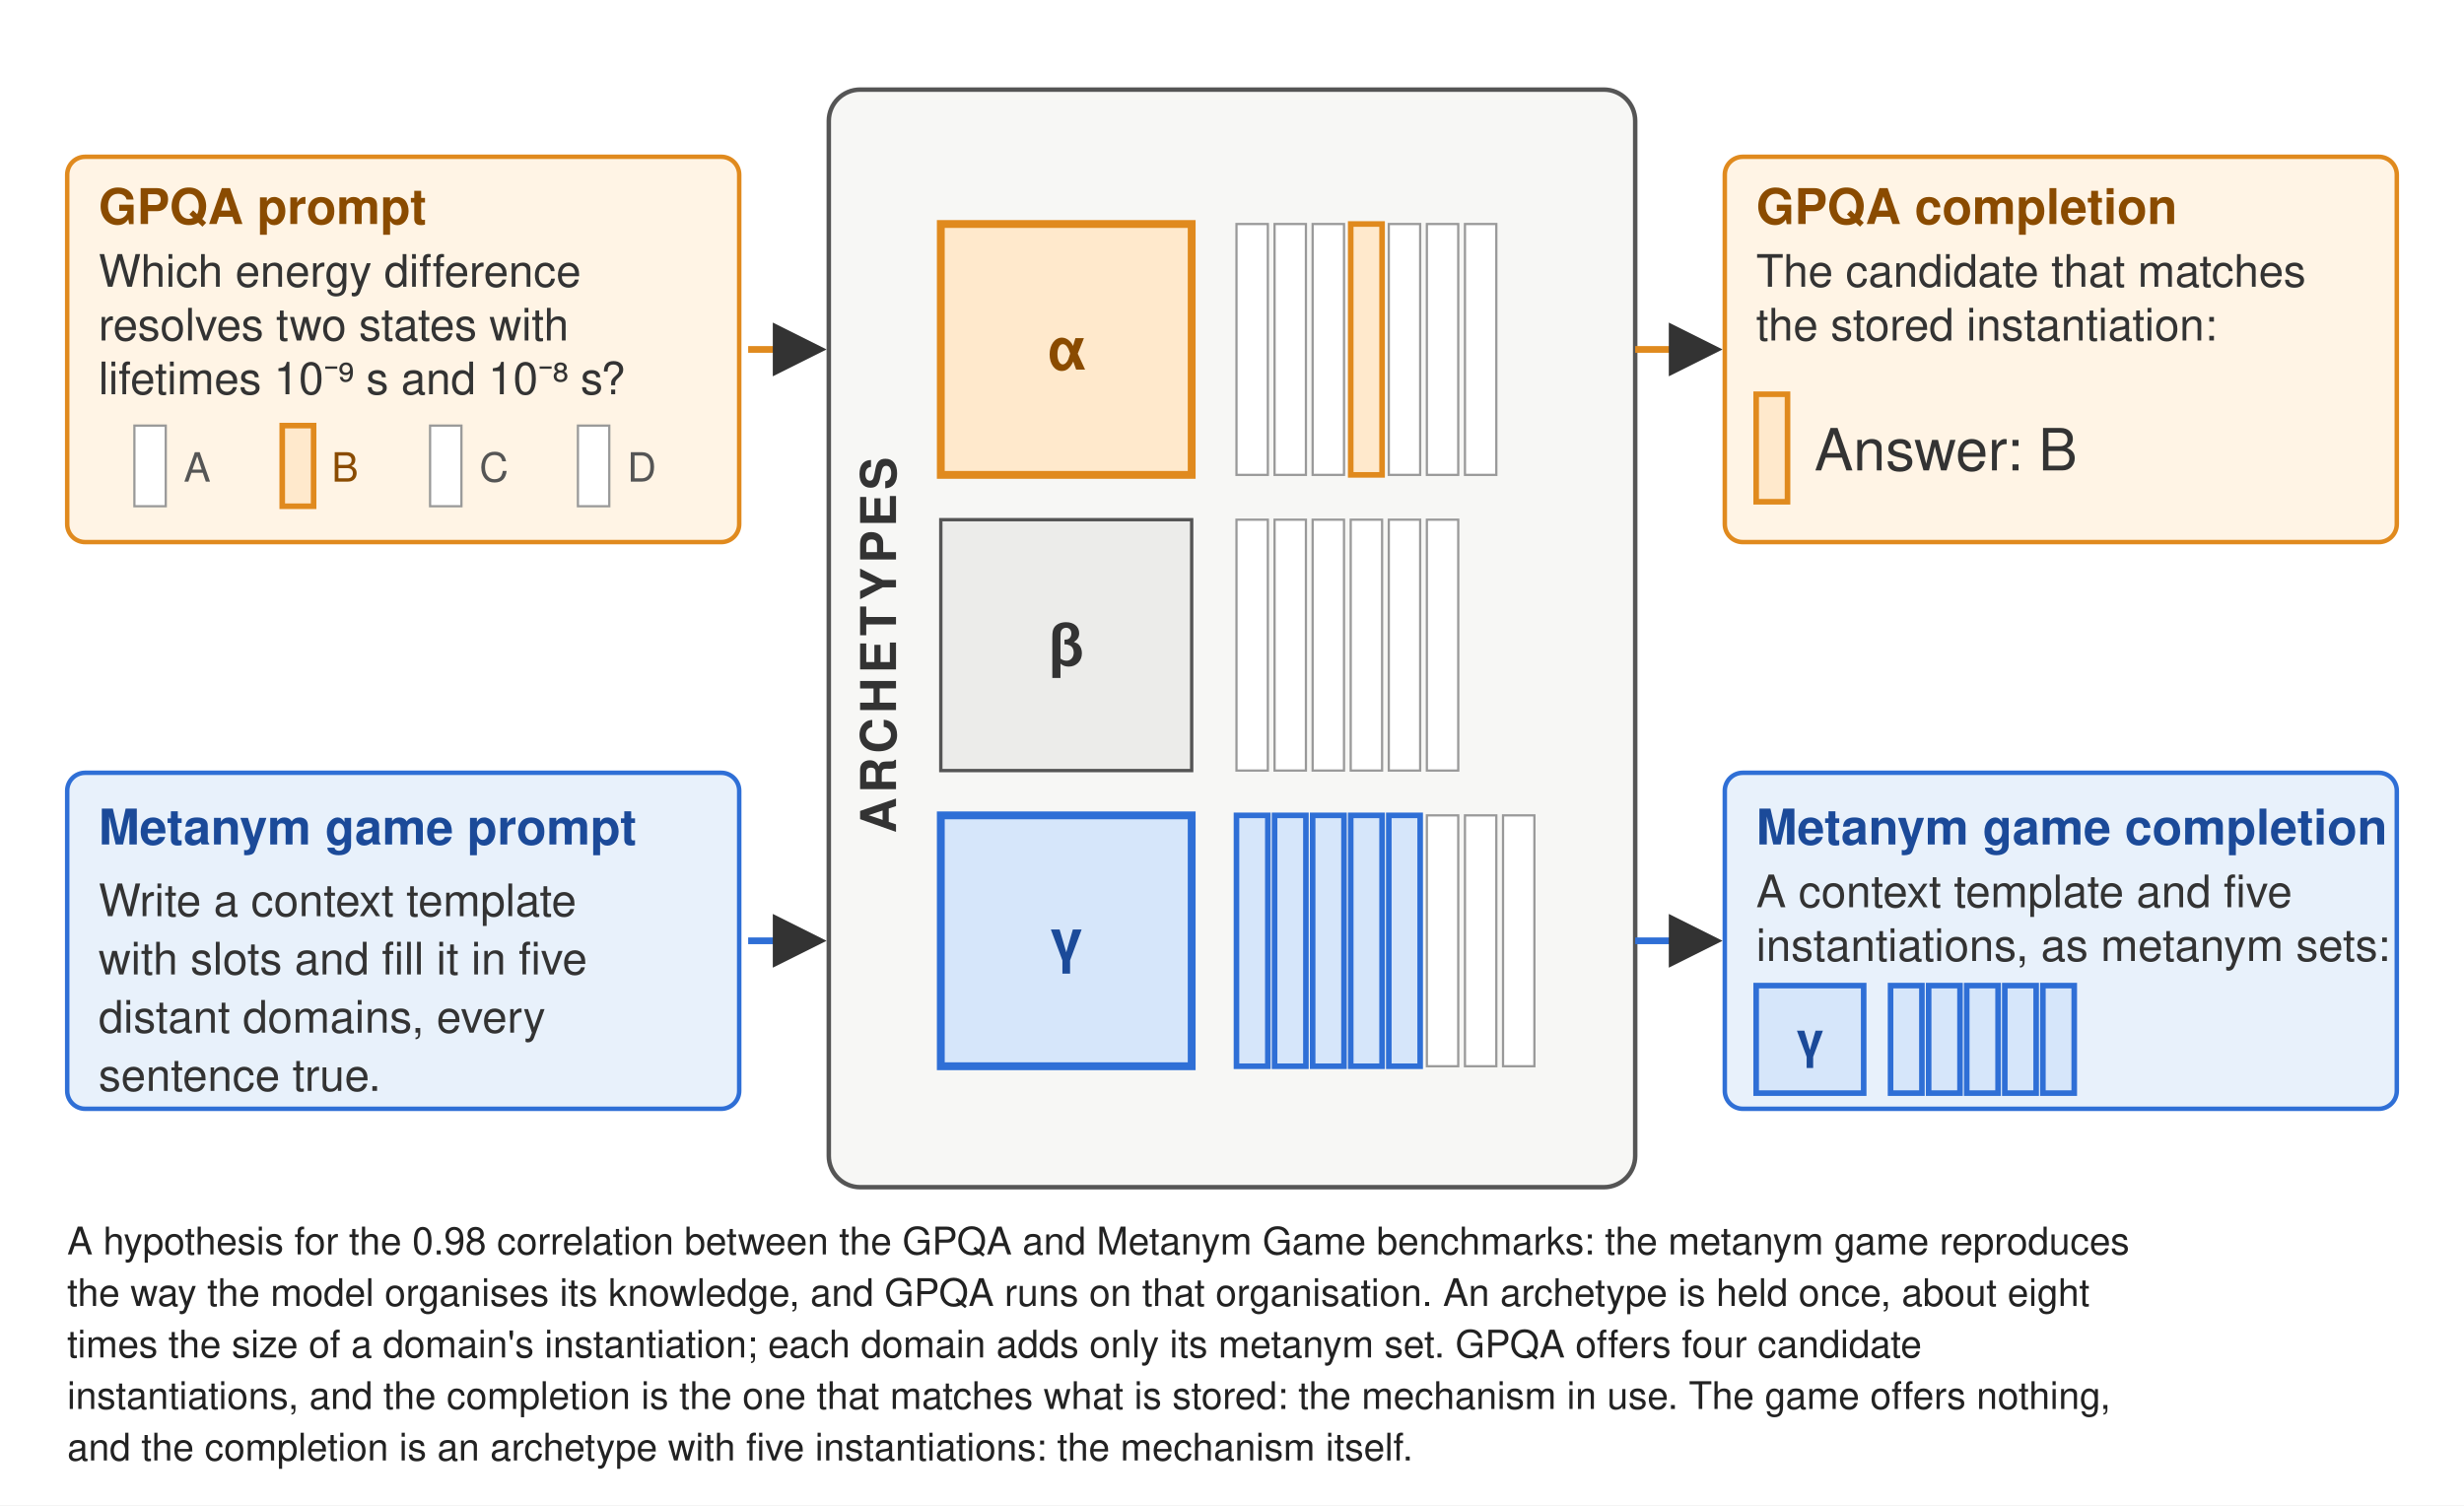
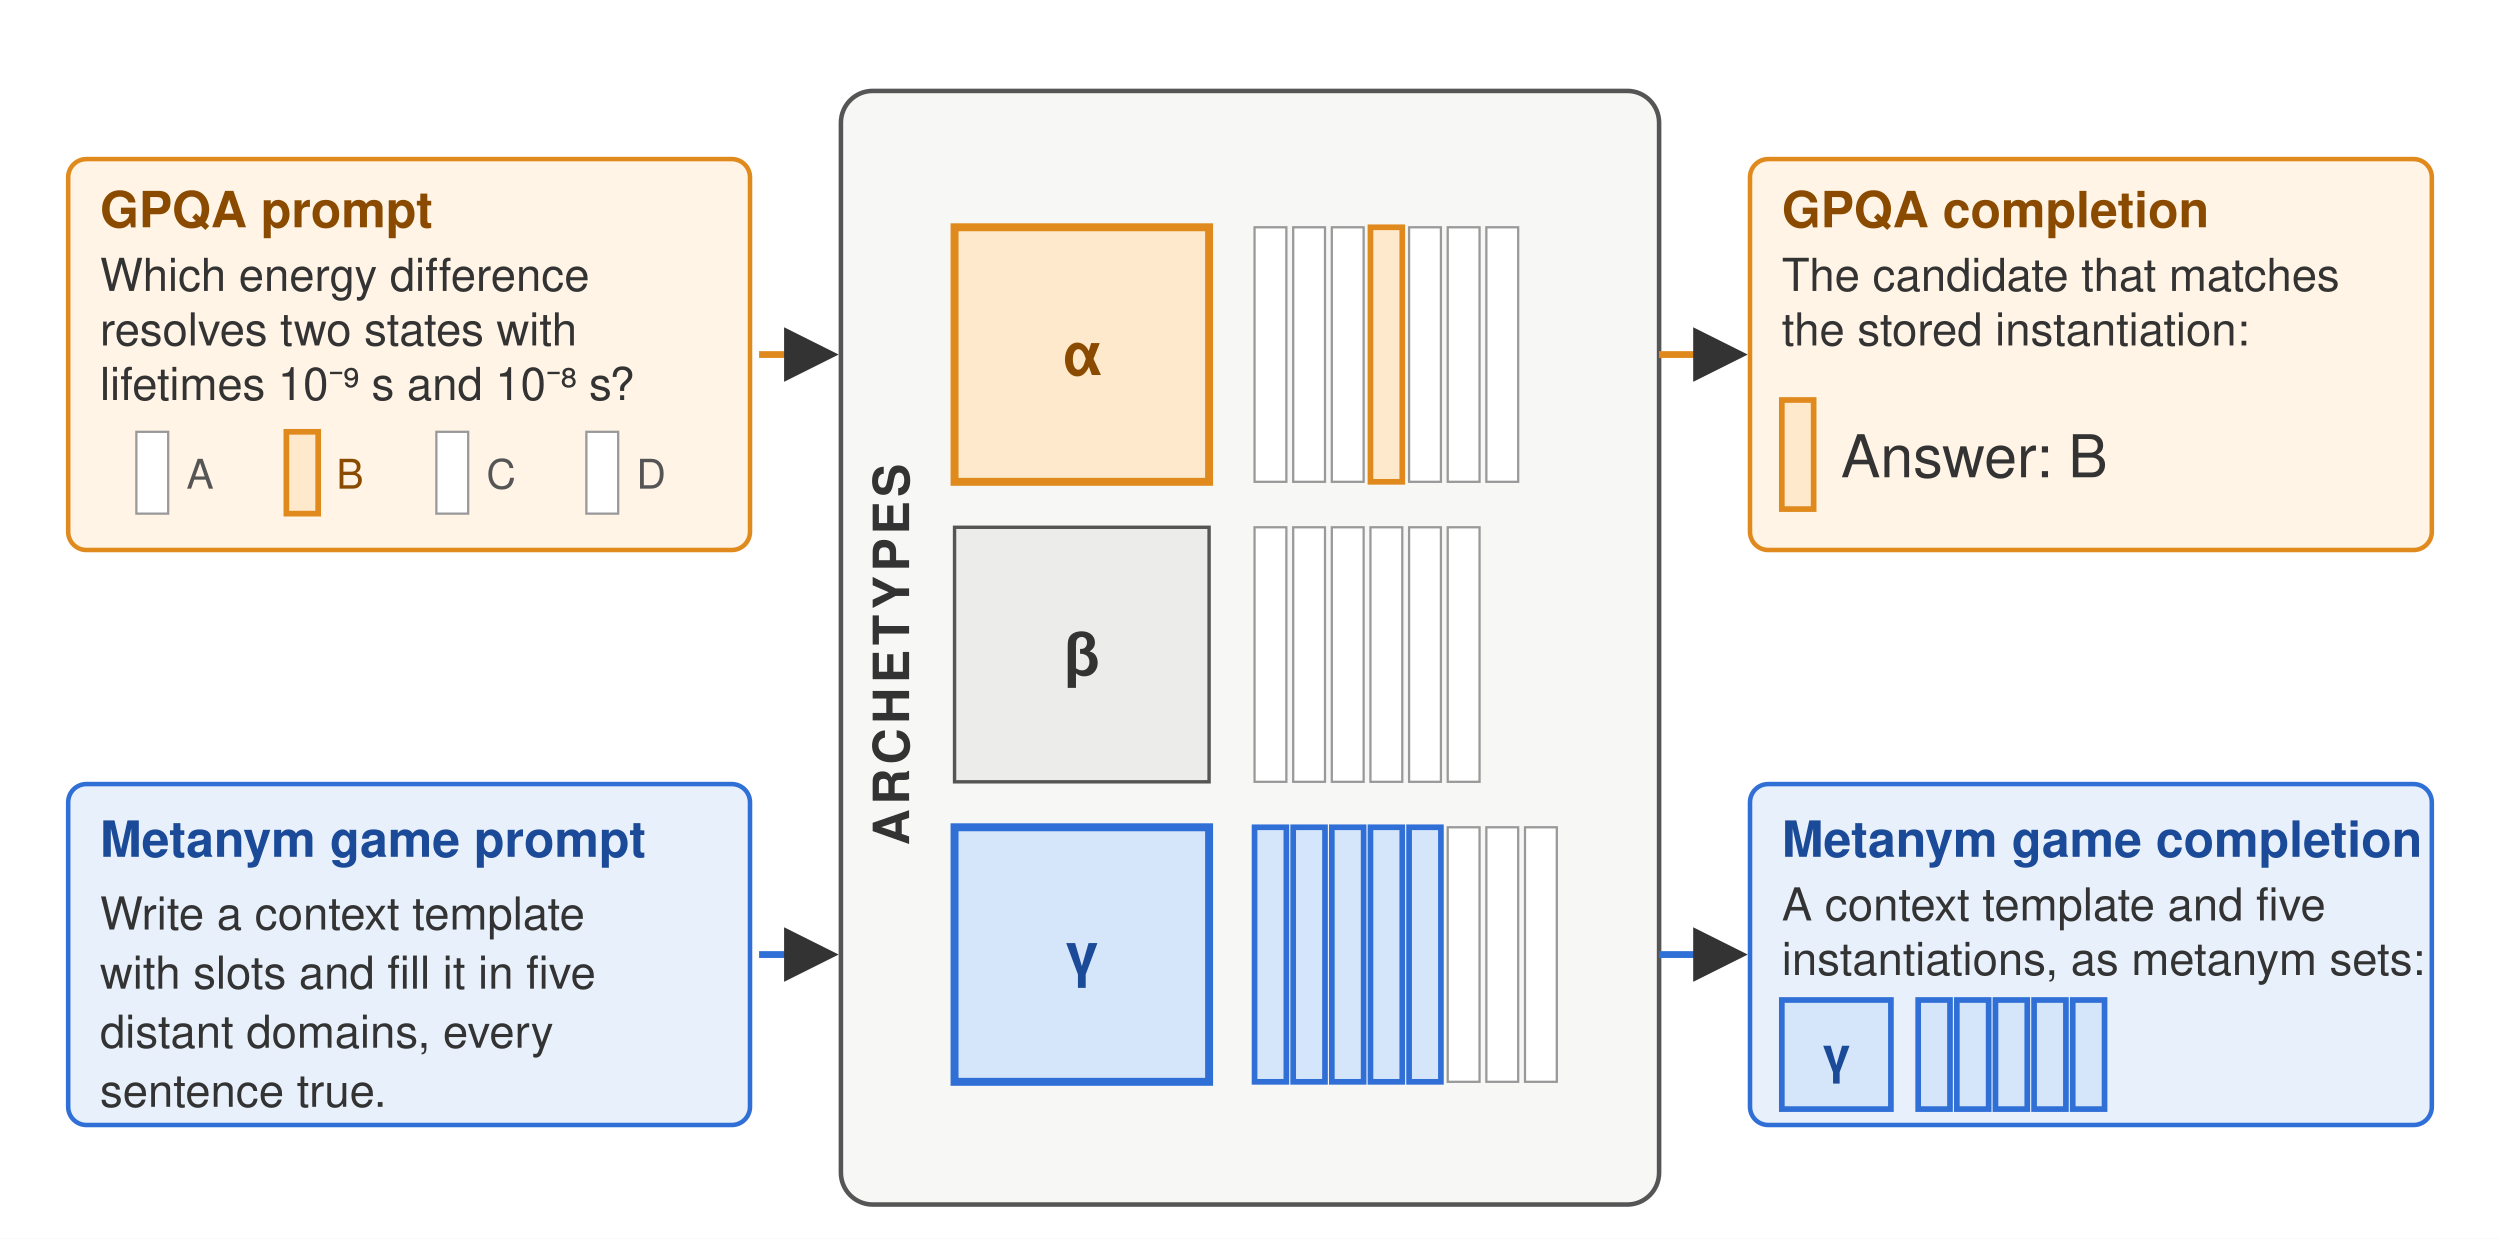
- <svg xmlns="http://www.w3.org/2000/svg" width="1100" height="672" viewBox="0 0 1100 672" font-family="Helvetica, Arial, sans-serif" font-size="20">
+ <svg xmlns="http://www.w3.org/2000/svg" width="1100" height="545" viewBox="0 0 1100 545" font-family="Helvetica, Arial, sans-serif" font-size="20">
  <defs>
    <marker id="arr" markerWidth="8" markerHeight="8" refX="7" refY="4" orient="auto">
      <path d="M0,0 L8,4 L0,8 z" fill="#333" />
    </marker>
  </defs>
-   <rect width="1100" height="672" fill="#ffffff" />
+   <rect width="1100" height="545" fill="#ffffff" />
  <rect x="30" y="70" width="300" height="172" rx="8" fill="#fff4e5" stroke="#e08a1e" stroke-width="2" />
  <text x="44" y="100" font-size="22" font-weight="bold" fill="#8a4b00">GPQA prompt</text>
  <text x="44" y="128" fill="#333">Which energy difference</text>
  <text x="44" y="152" fill="#333">resolves two states with</text>
  <text x="44" y="176" fill="#333">lifetimes 10⁻⁹ s and 10⁻⁸ s?</text>
  <rect x="60" y="190" width="14" height="36" fill="#ffffff" stroke="#999" stroke-width="1" />
  <text x="82" y="215" font-size="18" fill="#555">A</text>
  <rect x="126" y="190" width="14" height="36" fill="#ffe9cc" stroke="#e08a1e" stroke-width="2.5" />
  <text x="148" y="215" font-size="18" fill="#8a4b00">B</text>
  <rect x="192" y="190" width="14" height="36" fill="#ffffff" stroke="#999" stroke-width="1" />
  <text x="214" y="215" font-size="18" fill="#555">C</text>
  <rect x="258" y="190" width="14" height="36" fill="#ffffff" stroke="#999" stroke-width="1" />
  <text x="280" y="215" font-size="18" fill="#555">D</text>
  <path d="M334,156 L366,156" fill="none" stroke="#e08a1e" stroke-width="3" marker-end="url(#arr)" />
  <rect x="30" y="345" width="300" height="150" rx="8" fill="#e8f1fb" stroke="#2f6fd6" stroke-width="2" />
  <text x="44" y="377" font-size="22" font-weight="bold" fill="#1b4a99">Metanym game prompt</text>
  <text x="44" y="409" fill="#333">Write a context template</text>
  <text x="44" y="435" fill="#333">with slots and fill it in five</text>
  <text x="44" y="461" fill="#333">distant domains, every</text>
  <text x="44" y="487" fill="#333">sentence true.</text>
  <path d="M334,420 L366,420" fill="none" stroke="#2f6fd6" stroke-width="3" marker-end="url(#arr)" />
  <rect x="370" y="40" width="360" height="490" rx="14" fill="#f7f7f5" stroke="#555" stroke-width="2" />
  <text transform="translate(400,288) rotate(-90)" font-size="22" fill="#333" font-weight="bold" text-anchor="middle" letter-spacing="2">ARCHETYPES</text>
  <rect x="420" y="100" width="112" height="112" fill="#ffe9cc" stroke="#e08a1e" stroke-width="3.5" />
  <text x="476.0" y="165.0" font-size="26" font-weight="bold" fill="#8a4b00" text-anchor="middle">α</text>
  <rect x="552" y="100" width="14" height="112" fill="#ffffff" stroke="#999" stroke-width="1" />
  <rect x="569" y="100" width="14" height="112" fill="#ffffff" stroke="#999" stroke-width="1" />
  <rect x="586" y="100" width="14" height="112" fill="#ffffff" stroke="#999" stroke-width="1" />
  <rect x="603" y="100" width="14" height="112" fill="#ffe9cc" stroke="#e08a1e" stroke-width="2.5" />
  <rect x="620" y="100" width="14" height="112" fill="#ffffff" stroke="#999" stroke-width="1" />
  <rect x="637" y="100" width="14" height="112" fill="#ffffff" stroke="#999" stroke-width="1" />
  <rect x="654" y="100" width="14" height="112" fill="#ffffff" stroke="#999" stroke-width="1" />
  <rect x="420" y="232" width="112" height="112" fill="#ececea" stroke="#555" stroke-width="1.5" />
  <text x="476.0" y="297.0" font-size="26" font-weight="bold" fill="#333" text-anchor="middle">β</text>
  <rect x="552" y="232" width="14" height="112" fill="#ffffff" stroke="#999" stroke-width="1" />
  <rect x="569" y="232" width="14" height="112" fill="#ffffff" stroke="#999" stroke-width="1" />
  <rect x="586" y="232" width="14" height="112" fill="#ffffff" stroke="#999" stroke-width="1" />
  <rect x="603" y="232" width="14" height="112" fill="#ffffff" stroke="#999" stroke-width="1" />
  <rect x="620" y="232" width="14" height="112" fill="#ffffff" stroke="#999" stroke-width="1" />
  <rect x="637" y="232" width="14" height="112" fill="#ffffff" stroke="#999" stroke-width="1" />
  <rect x="420" y="364" width="112" height="112" fill="#d6e6fa" stroke="#2f6fd6" stroke-width="3.5" />
  <text x="476.0" y="429.0" font-size="26" font-weight="bold" fill="#1b4a99" text-anchor="middle">γ</text>
  <rect x="552" y="364" width="14" height="112" fill="#d6e6fa" stroke="#2f6fd6" stroke-width="2.5" />
  <rect x="569" y="364" width="14" height="112" fill="#d6e6fa" stroke="#2f6fd6" stroke-width="2.5" />
  <rect x="586" y="364" width="14" height="112" fill="#d6e6fa" stroke="#2f6fd6" stroke-width="2.5" />
  <rect x="603" y="364" width="14" height="112" fill="#d6e6fa" stroke="#2f6fd6" stroke-width="2.5" />
  <rect x="620" y="364" width="14" height="112" fill="#d6e6fa" stroke="#2f6fd6" stroke-width="2.5" />
  <rect x="637" y="364" width="14" height="112" fill="#ffffff" stroke="#999" stroke-width="1" />
  <rect x="654" y="364" width="14" height="112" fill="#ffffff" stroke="#999" stroke-width="1" />
  <rect x="671" y="364" width="14" height="112" fill="#ffffff" stroke="#999" stroke-width="1" />
  <path d="M730,156 L766,156" fill="none" stroke="#e08a1e" stroke-width="3" marker-end="url(#arr)" />
  <rect x="770" y="70" width="300" height="172" rx="8" fill="#fff4e5" stroke="#e08a1e" stroke-width="2" />
  <text x="784" y="100" font-size="22" font-weight="bold" fill="#8a4b00">GPQA completion</text>
  <text x="784" y="128" fill="#333">The candidate that matches</text>
  <text x="784" y="152" fill="#333">the stored instantiation:</text>
  <rect x="784" y="176" width="14" height="48" fill="#ffe9cc" stroke="#e08a1e" stroke-width="2.5" />
  <text x="810" y="210" font-size="26" fill="#333">Answer: B</text>
  <path d="M730,420 L766,420" fill="none" stroke="#2f6fd6" stroke-width="3" marker-end="url(#arr)" />
  <rect x="770" y="345" width="300" height="150" rx="8" fill="#e8f1fb" stroke="#2f6fd6" stroke-width="2" />
  <text x="784" y="377" font-size="22" font-weight="bold" fill="#1b4a99">Metanym game completion</text>
  <text x="784" y="405" fill="#333">A context template and five</text>
  <text x="784" y="429" fill="#333">instantiations, as metanym sets:</text>
  <rect x="784" y="440" width="48" height="48" fill="#d6e6fa" stroke="#2f6fd6" stroke-width="2.5" />
  <text x="808.0" y="472.0" font-size="22" font-weight="bold" fill="#1b4a99" text-anchor="middle">γ</text>
  <rect x="844" y="440" width="14" height="48" fill="#d6e6fa" stroke="#2f6fd6" stroke-width="2.5" />
  <rect x="861" y="440" width="14" height="48" fill="#d6e6fa" stroke="#2f6fd6" stroke-width="2.5" />
  <rect x="878" y="440" width="14" height="48" fill="#d6e6fa" stroke="#2f6fd6" stroke-width="2.5" />
  <rect x="895" y="440" width="14" height="48" fill="#d6e6fa" stroke="#2f6fd6" stroke-width="2.5" />
  <rect x="912" y="440" width="14" height="48" fill="#d6e6fa" stroke="#2f6fd6" stroke-width="2.5" />
-   <g font-size="17" fill="#222">
-     <text x="30" y="560">A hypothesis for the 0.98 correlation between the GPQA and Metanym Game benchmarks: the metanym game reproduces</text>
-     <text x="30" y="583">the way the model organises its knowledge, and GPQA runs on that organisation. An archetype is held once, about eight</text>
-     <text x="30" y="606">times the size of a domain's instantiation; each domain adds only its metanym set. GPQA offers four candidate</text>
-     <text x="30" y="629">instantiations, and the completion is the one that matches what is stored: the mechanism in use. The game offers nothing,</text>
-     <text x="30" y="652">and the completion is an archetype with five instantiations: the mechanism itself.</text>
-   </g>
</svg>
